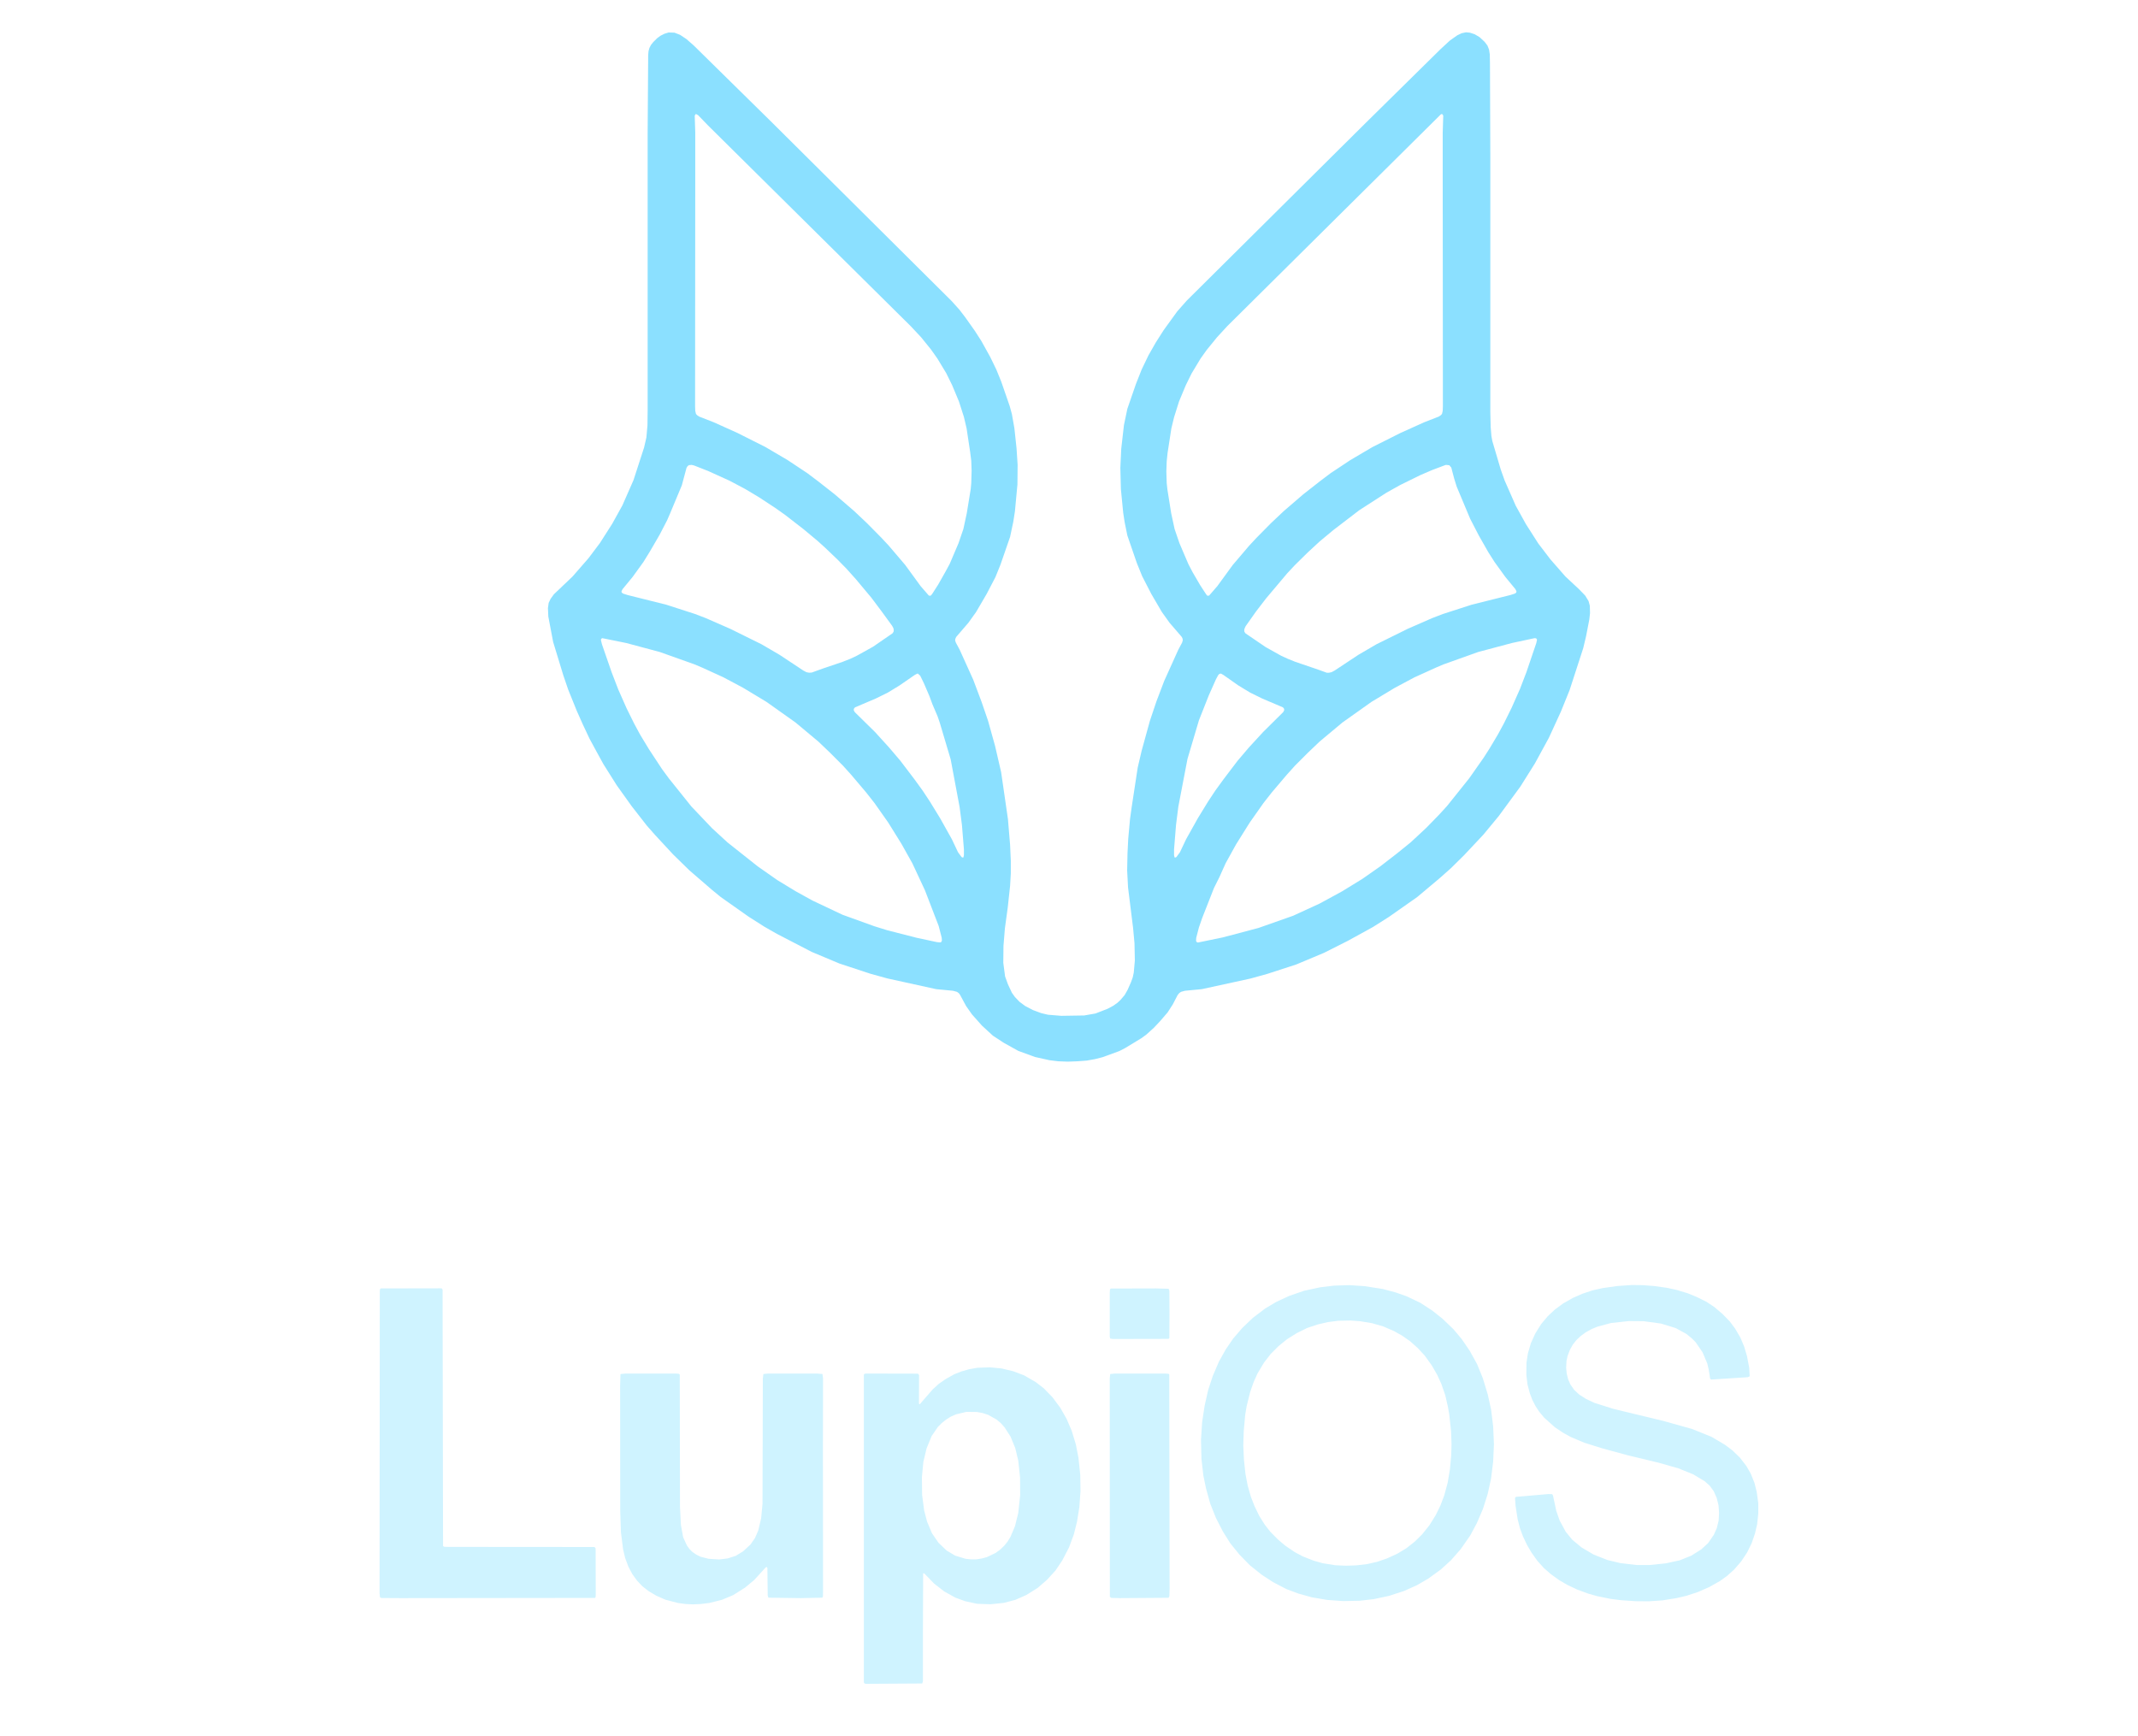
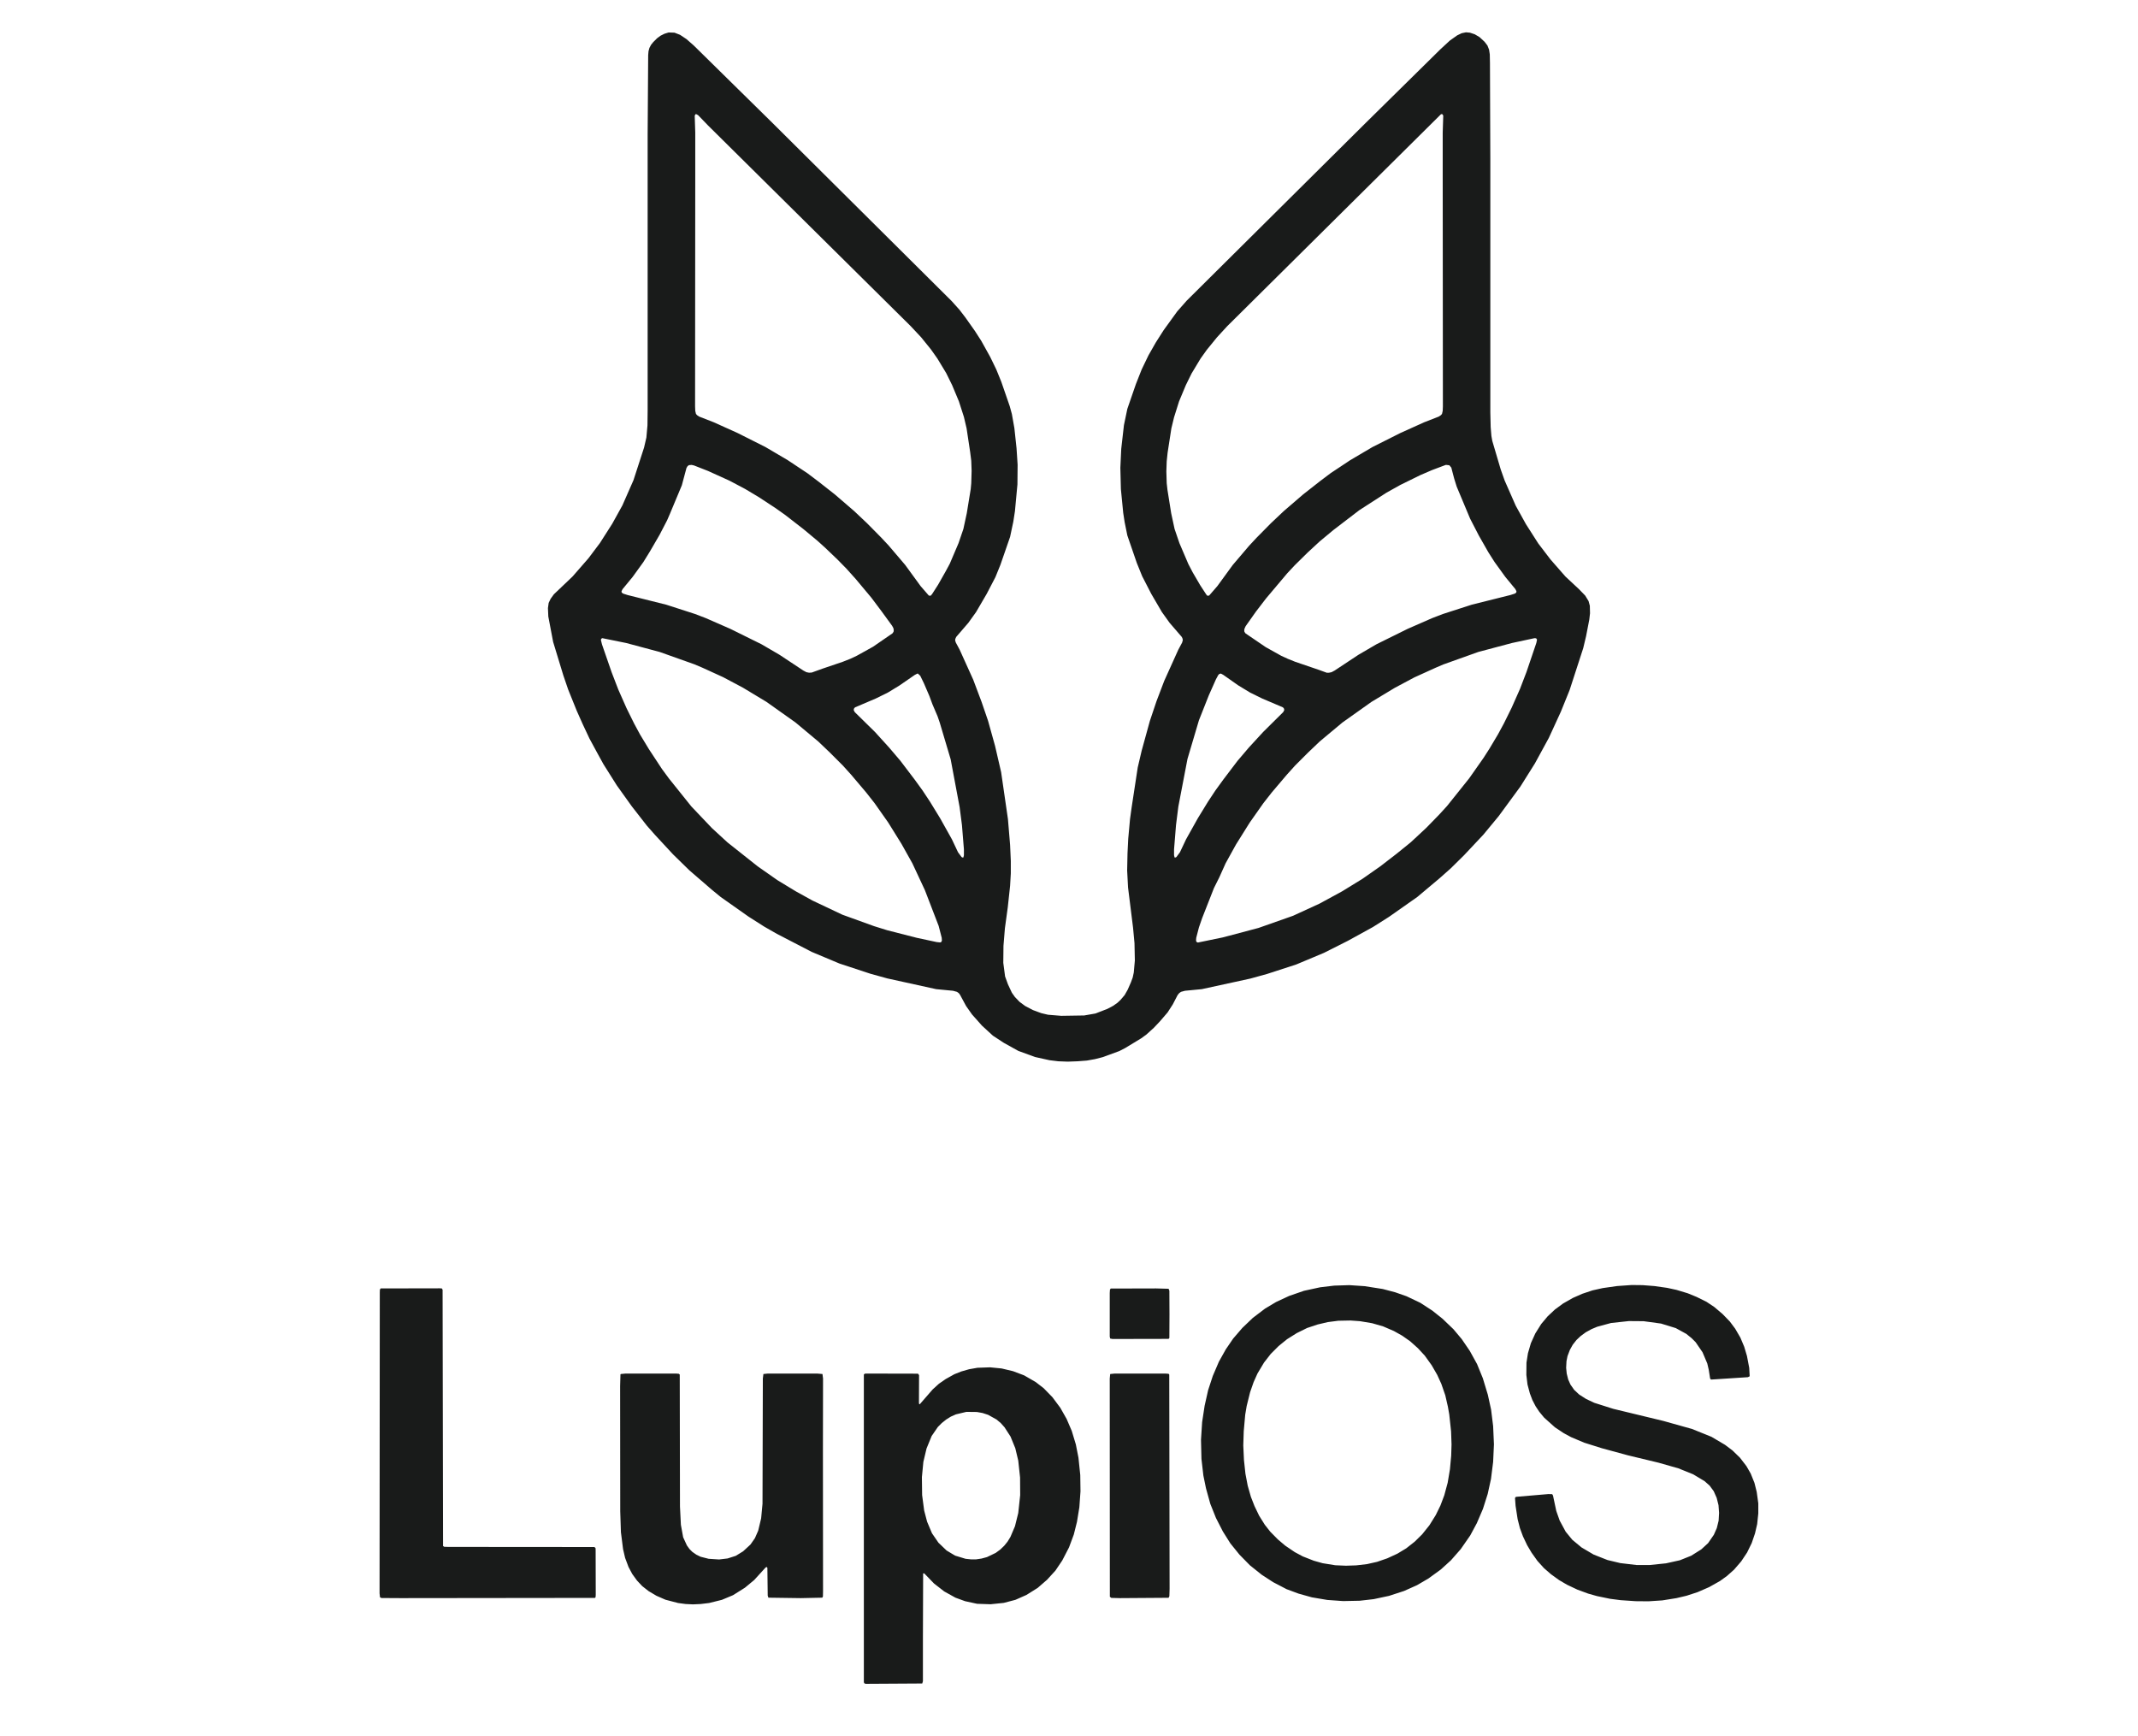
<svg xmlns="http://www.w3.org/2000/svg" width="170" height="138" viewBox="0 0 170 138">
-   <path transform="translate(43 2) scale(0.14232)" fill="#8BE0FF" fill-rule="evenodd" d="M71.6 4.1L74.7 4.2L77.8 5.4L81.4 7.8L85.5 11.4L129.2 54.4L229.5 154.1L233.9 159.0L237.2 163.3L242.5 170.8L246.1 176.4L251.1 185.4L254.5 192.4L257.3 199.3L262.0 212.9L263.2 217.3L264.6 225.2L265.8 236.4L266.4 245.6L266.3 256.6L264.9 271.6L264.0 277.4L262.2 285.9L256.8 301.5L254.0 308.4L249.1 317.8L243.2 327.9L238.9 333.9L232.1 341.8L231.6 342.9L231.5 343.8L231.9 345.0L234.0 348.9L241.6 365.7L246.3 378.2L249.9 388.7L253.8 402.7L257.2 417.4L261.0 443.6L262.2 458.0L262.6 467.0L262.6 473.9L262.2 480.9L260.9 492.9L259.3 504.6L258.5 514.4L258.4 523.9L259.4 531.5L261.0 535.9L263.2 540.6L264.9 543.0L267.5 545.7L270.6 548.0L275.0 550.3L279.6 552.0L283.4 552.9L290.8 553.5L303.6 553.3L309.9 552.2L316.6 549.6L319.8 547.9L322.2 546.2L323.9 544.6L326.2 541.9L327.9 538.9L329.7 534.8L330.7 532.1L331.3 529.3L331.9 522.6L331.7 512.9L330.9 504.3L328.1 481.8L327.6 472.3L327.8 462.7L328.2 454.6L329.2 443.6L330.1 437.1L333.5 414.8L335.7 405.4L340.3 388.7L344.0 377.7L348.3 366.4L356.2 348.9L358.3 345.0L358.7 343.6L358.5 342.6L358.1 341.8L351.3 333.9L347.0 327.9L341.1 317.8L336.0 307.9L333.0 300.5L327.7 285.1L326.2 277.7L325.4 272.5L324.1 259.2L323.8 247.3L324.3 236.7L325.8 223.5L327.7 214.4L332.5 200.5L335.7 192.4L339.5 184.5L343.6 177.3L348.0 170.4L355.6 159.9L360.9 153.9L461.1 54.4L502.7 13.4L507.9 8.6L512.0 5.7L514.5 4.5L516.9 4.0L519.1 4.2L521.8 5.1L524.5 6.7L527.3 9.3L528.9 11.4L529.8 13.7L530.2 16.3L530.3 21.3L530.5 74.6L530.5 216.3L530.7 224.6L531.1 229.5L531.6 232.3L536.3 248.2L538.5 254.4L544.7 268.5L550.4 278.8L557.3 289.6L564.1 298.5L572.5 308.1L579.9 315.0L583.5 318.7L585.4 321.8L586.1 324.4L586.2 328.6L585.8 332.1L584.0 341.4L582.4 348.1L574.8 371.5L569.9 383.6L563.2 398.2L555.4 412.5L547.3 425.4L535.2 441.9L526.6 452.3L515.8 463.8L508.4 471.1L502.2 476.6L489.7 487.1L473.9 498.2L464.9 503.9L450.9 511.6L437.6 518.3L422.1 524.8L405.8 530.1L396.4 532.7L369.3 538.6L359.9 539.5L357.7 540.1L356.7 540.8L355.8 541.9L353.1 547.1L350.2 551.6L345.9 556.6L342.5 560.2L338.3 564.0L335.4 566.1L326.5 571.5L323.2 573.2L313.9 576.6L309.6 577.7L305.1 578.5L299.9 578.9L294.4 579.1L289.1 578.9L284.2 578.3L276.1 576.5L266.8 573.1L258.7 568.6L252.6 564.6L246.5 559.0L240.9 552.7L237.6 548.0L234.2 541.7L233.5 540.8L232.5 540.1L230.3 539.5L220.9 538.6L193.6 532.6L184.2 530.0L166.9 524.3L151.4 517.8L131.9 507.7L124.9 503.7L116.1 498.1L100.5 487.1L95.5 483.0L83.0 472.2L73.9 463.3L63.8 452.4L59.3 447.3L50.8 436.4L42.5 424.8L35.0 412.9L31.7 406.9L27.2 398.6L23.4 390.5L20.1 383.1L15.3 371.2L12.6 363.3L6.9 344.6L4.2 330.4L4.0 325.7L4.4 322.8L5.5 320.5L7.3 318.0L17.7 308.1L26.6 297.9L33.0 289.4L39.9 278.6L45.6 268.3L51.8 254.2L57.7 236.0L59.0 230.4L59.6 223.6L59.7 215.0L59.7 61.0L60.0 16.7L60.2 14.5L60.7 12.7L61.6 11.0L62.8 9.5L65.0 7.3L66.9 5.9L69.1 4.8L71.4 4.1ZM86.4 49.8L86.0 50.6L86.3 60.0L86.3 83.6L86.2 213.0L86.3 215.5L86.7 217.2L87.3 217.9L88.5 218.7L96.7 221.9L110.0 227.9L125.5 235.7L137.9 243.0L148.9 250.3L155.0 254.9L164.3 262.2L175.1 271.5L182.3 278.3L190.2 286.3L194.4 290.8L203.6 301.6L212.2 313.4L216.8 318.7L217.8 318.8L218.6 317.9L222.0 312.6L226.3 305.0L228.5 300.9L233.4 289.4L236.1 281.5L238.0 272.7L240.2 259.2L240.5 255.9L240.7 249.0L240.5 243.4L239.9 238.6L237.9 225.3L236.4 218.9L233.6 210.2L229.8 201.1L226.5 194.4L221.6 186.3L218.0 181.2L212.5 174.4L206.7 168.2L93.5 56.1L87.9 50.3L86.8 49.7ZM502.8 49.9L383.5 168.2L377.8 174.4L372.1 181.4L368.6 186.3L363.6 194.6L360.4 201.1L356.6 210.2L353.8 219.1L352.3 225.3L350.2 238.9L349.7 243.7L349.5 249.3L349.7 255.9L350.1 259.5L352.2 272.7L354.1 281.5L356.8 289.4L361.8 301.1L364.2 305.7L368.4 312.9L371.8 318.1L372.4 318.8L373.4 318.7L378.0 313.4L386.6 301.6L395.8 290.8L400.0 286.3L407.9 278.3L415.1 271.5L425.9 262.2L435.2 254.9L441.3 250.3L452.3 243.0L464.7 235.7L480.2 227.9L493.5 221.9L501.7 218.7L502.9 217.9L503.5 217.2L503.9 215.5L504.0 213.0L503.9 83.6L503.9 60.0L504.2 50.6L503.8 49.8L503.1 49.7ZM82.8 245.8L82.0 246.4L81.4 247.4L78.8 257.1L72.2 272.9L70.6 276.6L66.4 284.7L61.0 294.0L57.3 300.0L51.3 308.3L45.7 315.1L45.1 316.3L45.2 317.0L46.0 317.6L48.5 318.4L70.1 323.8L86.2 329.0L92.2 331.3L105.9 337.3L123.3 345.9L133.4 351.8L146.7 360.6L148.4 361.5L149.9 361.8L151.4 361.7L157.5 359.5L168.7 355.7L173.0 354.0L176.6 352.3L185.6 347.3L196.5 339.8L197.1 338.9L197.2 338.0L197.0 336.9L196.3 335.6L190.4 327.5L184.7 319.9L176.0 309.5L170.8 303.7L165.7 298.5L158.9 292.0L154.7 288.2L146.9 281.7L136.6 273.7L131.1 269.8L121.8 263.7L114.1 259.1L105.4 254.5L93.5 249.1L85.6 246.0L84.3 245.7L83.0 245.8ZM505.6 245.7L497.9 248.6L491.4 251.4L480.2 256.9L472.5 261.2L457.3 271.0L442.8 282.1L435.1 288.5L428.4 294.7L421.2 301.8L417.0 306.3L405.2 320.3L399.6 327.6L393.8 335.8L393.2 337.1L393.0 338.0L393.1 338.9L393.7 339.8L405.0 347.5L413.6 352.3L417.5 354.1L421.5 355.7L434.4 360.1L439.1 361.8L440.4 361.8L441.8 361.5L443.5 360.6L456.8 351.8L466.9 345.9L484.3 337.3L498.0 331.3L504.0 329.0L520.1 323.8L541.7 318.4L544.2 317.6L545.0 317.0L545.1 316.3L544.5 315.1L538.9 308.3L532.9 300.0L529.4 294.5L524.1 285.2L519.2 275.7L511.7 257.8L510.3 253.3L508.7 247.2L507.6 245.9L505.9 245.7ZM34.1 342.6L33.7 343.0L33.6 343.6L34.2 346.0L39.6 361.6L43.3 371.2L47.9 381.6L52.2 390.3L55.5 396.4L60.4 404.5L67.7 415.6L71.6 420.9L84.1 436.5L95.6 448.6L104.3 456.6L121.2 470.0L132.2 477.7L142.4 483.9L151.8 489.1L168.5 497.0L186.2 503.4L193.6 505.7L210.0 509.9L221.2 512.3L223.1 512.5L223.7 512.3L224.1 511.5L224.0 509.9L222.3 503.3L214.6 483.3L207.6 468.3L201.5 457.4L194.1 445.5L186.5 434.7L181.7 428.6L173.4 418.8L168.8 413.7L161.5 406.4L155.0 400.2L142.3 389.6L126.1 378.1L113.0 370.2L101.9 364.3L90.3 359.0L85.8 357.1L66.4 350.2L47.7 345.2L34.4 342.5ZM555.2 342.5L542.6 345.2L523.8 350.2L504.2 357.2L500.0 359.0L488.1 364.4L477.2 370.2L464.1 378.1L447.9 389.6L435.2 400.2L428.7 406.4L421.4 413.7L416.8 418.8L408.4 428.7L403.7 434.7L396.1 445.5L388.4 457.8L382.6 468.3L379.1 476.1L376.1 482.1L369.5 498.9L367.7 504.1L366.2 509.9L366.1 511.2L366.2 512.0L366.8 512.5L367.4 512.5L381.0 509.7L401.0 504.4L420.3 497.6L435.1 490.8L447.6 484.0L459.0 477.0L469.0 470.0L478.2 462.9L486.1 456.5L494.8 448.4L502.0 441.0L506.3 436.3L518.7 420.8L526.7 409.4L530.1 404.1L534.8 396.2L538.1 390.1L542.4 381.4L547.1 370.8L550.7 361.4L556.2 345.2L556.6 343.3L556.1 342.6L555.4 342.5ZM210.4 362.3L209.0 363.0L200.3 369.0L193.9 372.9L187.2 376.2L175.7 381.1L175.1 381.6L174.8 382.6L175.4 383.8L186.7 394.9L194.6 403.6L200.9 411.0L208.8 421.4L213.3 427.6L217.4 433.8L223.1 443.1L229.7 454.9L233.1 462.1L235.1 464.8L235.8 465.1L236.1 465.0L236.4 463.8L236.4 460.5L235.3 446.9L234.0 436.9L229.0 410.2L222.9 389.7L221.7 386.2L218.8 379.4L217.1 374.8L214.0 367.6L212.0 363.5L210.7 362.3ZM379.8 362.3L379.1 362.5L378.5 363.1L377.2 365.5L373.2 374.5L367.7 388.4L361.3 410.0L356.2 436.6L354.9 446.9L353.8 460.5L353.8 463.8L354.1 465.0L354.4 465.1L355.1 464.8L357.1 462.1L360.5 454.9L367.1 443.1L372.8 433.8L376.9 427.6L381.4 421.4L389.3 411.0L395.6 403.6L403.6 394.9L414.8 383.8L415.4 382.6L415.1 381.6L414.5 381.1L403.0 376.2L396.3 372.9L389.7 368.9L381.3 363.0L380.0 362.3Z" />
-   <path transform="translate(30 102) scale(0.09014)" fill="#CFF3FF" fill-rule="evenodd" d="M1106.8 2.0L1116.1 2.1L1126.5 2.9L1137.8 4.5L1146.1 6.3L1156.0 9.3L1163.8 12.5L1172.5 16.8L1179.4 21.4L1186.7 27.6L1193.1 34.2L1197.8 40.5L1202.4 48.4L1205.8 56.5L1208.2 64.6L1210.2 75.1L1210.6 82.5L1209.0 83.3L1176.5 85.4L1175.7 84.5L1174.5 76.8L1173.2 71.2L1169.0 61.3L1162.9 52.4L1159.4 48.9L1154.7 45.1L1145.4 40.0L1132.4 36.0L1117.0 33.9L1104.0 33.8L1088.3 35.5L1076.1 38.8L1071.1 40.9L1066.0 43.7L1061.4 47.1L1057.8 50.5L1054.5 54.7L1052.0 59.2L1049.9 64.7L1049.0 69.2L1048.7 75.0L1049.2 80.1L1050.5 85.3L1052.5 89.8L1055.8 94.5L1060.2 98.6L1066.3 102.5L1073.5 105.9L1090.2 111.2L1134.5 121.9L1159.8 129.0L1176.9 135.9L1188.9 143.0L1195.4 147.9L1202.0 154.3L1207.7 161.7L1211.5 168.3L1214.8 176.5L1216.8 184.5L1218.2 194.6L1218.2 203.5L1217.2 212.9L1215.3 221.1L1212.4 229.6L1208.3 238.0L1203.1 245.8L1196.8 253.1L1190.5 258.7L1184.4 263.1L1174.8 268.5L1164.7 272.9L1154.9 276.1L1146.0 278.2L1133.5 280.2L1121.3 281.0L1110.0 280.9L1096.8 280.0L1087.5 278.8L1075.9 276.4L1068.1 274.2L1058.6 270.7L1049.5 266.4L1042.5 262.3L1035.3 257.1L1029.1 251.7L1023.4 245.4L1018.2 238.1L1014.3 231.5L1010.6 223.7L1007.9 216.4L1005.9 208.5L1004.1 196.8L1003.6 190.0L1004.0 189.1L1005.0 188.8L1033.1 186.4L1036.4 186.5L1037.1 187.7L1040.0 201.3L1043.0 209.8L1048.3 219.6L1054.1 226.7L1062.3 233.5L1073.0 239.8L1085.2 244.6L1096.5 247.3L1110.9 249.0L1122.3 249.0L1136.8 247.5L1149.0 244.8L1159.0 240.8L1167.9 235.2L1173.9 229.7L1179.0 222.3L1181.6 216.4L1183.2 209.9L1183.6 203.0L1183.1 196.2L1181.5 189.8L1178.9 183.9L1175.3 179.0L1170.8 175.0L1160.8 169.0L1147.7 163.7L1130.1 158.7L1103.1 152.2L1080.3 146.0L1064.7 141.1L1053.1 136.2L1046.6 132.7L1038.8 127.5L1029.3 119.0L1025.0 113.8L1021.8 109.0L1018.9 103.4L1016.7 97.6L1014.6 89.7L1013.6 81.3L1013.7 70.5L1015.0 62.2L1017.6 53.3L1021.5 44.7L1026.7 36.4L1032.4 29.6L1038.8 23.6L1046.0 18.3L1054.6 13.4L1063.0 9.7L1072.0 6.7L1081.0 4.7L1093.6 2.9L1106.4 2.0ZM844.8 2.5L857.5 2.1L870.9 3.0L886.9 5.5L897.9 8.4L907.9 11.9L920.1 17.7L930.7 24.6L939.6 31.7L949.3 41.0L956.6 49.7L963.7 60.1L970.1 71.7L975.2 84.2L979.6 98.7L982.5 111.9L984.3 126.5L985.0 142.5L984.3 158.0L982.4 173.1L979.5 186.3L975.3 199.5L969.9 212.1L964.1 222.9L955.7 235.0L947.1 244.8L938.2 252.9L927.2 260.9L917.1 266.8L905.7 271.9L892.5 276.2L878.9 279.1L866.6 280.5L852.0 280.8L838.0 279.8L824.4 277.5L812.6 274.2L802.1 270.3L790.2 264.1L780.2 257.6L769.7 249.2L760.5 239.8L752.5 229.9L745.9 219.4L739.8 207.5L734.8 195.0L731.0 181.3L728.7 170.1L727.0 155.4L726.6 138.5L727.6 122.9L729.8 108.5L732.9 94.7L737.0 82.2L742.4 69.6L748.5 58.7L755.0 49.2L763.1 39.8L772.3 31.0L783.1 22.8L792.8 17.0L804.4 11.6L817.4 7.1L831.7 4.0L844.3 2.5ZM3.1 5.0L55.0 4.9L56.9 5.0L57.6 6.1L58.0 232.2L59.0 232.9L62.7 233.0L191.5 233.1L192.5 234.0L192.6 235.5L192.7 275.5L192.5 277.5L192.0 278.0L20.5 278.2L3.7 278.1L2.4 277.5L2.0 274.0L2.2 8.5L2.3 6.0L3.0 5.0ZM647.4 5.1L687.0 5.0L698.0 5.3L698.7 7.0L698.8 28.0L698.7 48.0L698.6 49.0L697.9 49.5L648.6 49.6L646.5 49.2L646.1 47.5L646.1 9.0L646.3 6.0L647.0 5.1ZM847.8 33.5L838.5 34.7L829.5 36.8L820.2 39.9L811.1 44.4L802.5 49.8L795.1 55.8L788.1 62.8L782.2 70.4L776.4 80.1L773.0 87.7L769.9 96.6L766.9 108.7L765.6 116.4L764.3 131.0L763.9 143.5L764.5 156.4L765.8 168.5L767.8 179.0L770.6 188.8L773.8 197.0L777.9 205.5L782.9 213.5L787.7 219.6L794.4 226.4L800.9 231.9L809.3 237.6L816.4 241.4L826.1 245.2L833.9 247.4L845.1 249.2L854.5 249.6L863.5 249.3L873.0 248.2L881.9 246.2L890.9 243.1L899.8 239.0L907.6 234.3L915.1 228.4L921.7 221.9L928.1 213.9L933.7 204.9L937.8 196.5L941.2 187.5L944.2 176.4L946.2 164.5L947.3 152.5L947.6 142.6L947.2 131.1L945.6 116.2L944.4 109.4L942.1 99.3L938.6 89.2L935.0 81.3L930.1 72.8L924.0 64.3L918.0 57.8L911.2 51.7L904.1 46.7L896.8 42.6L887.3 38.5L877.6 35.7L866.9 33.9L858.5 33.3L848.2 33.5ZM529.3 75.0L540.5 74.6L550.7 75.6L560.8 78.0L570.6 81.7L580.8 87.6L587.8 93.0L595.5 100.9L602.5 110.3L608.1 120.2L612.6 130.7L616.2 142.6L618.5 154.3L620.1 169.6L620.3 184.0L619.3 198.0L617.2 210.9L614.4 222.1L610.2 233.4L604.2 245.0L598.2 253.9L590.8 262.0L582.5 269.2L572.6 275.4L562.9 279.7L552.6 282.4L541.0 283.6L529.1 283.2L518.5 280.9L510.0 277.8L500.1 272.3L491.1 265.3L482.5 256.4L481.5 256.4L481.3 314.0L481.3 351.5L480.7 353.5L431.0 353.8L429.8 353.5L429.2 352.5L429.2 81.0L430.0 80.2L432.0 80.1L477.0 80.2L477.9 81.5L477.8 106.0L478.0 107.0L478.5 107.2L489.9 94.1L495.4 89.1L501.3 85.0L509.0 80.7L515.0 78.3L522.0 76.3L528.8 75.1ZM214.8 80.5L219.0 80.1L263.5 80.1L266.0 80.3L266.8 81.0L267.0 197.4L267.8 213.5L269.8 224.5L273.1 231.7L275.4 234.9L277.9 237.4L281.5 239.9L285.2 241.7L292.3 243.5L301.5 244.1L309.0 243.2L316.2 240.9L322.7 236.9L329.2 230.9L333.1 225.3L336.0 218.7L338.6 207.8L339.8 195.0L340.1 84.5L340.6 80.5L344.5 80.1L388.0 80.1L392.7 80.5L393.2 84.5L393.1 147.5L393.2 272.0L393.1 276.8L392.5 277.8L373.5 278.2L345.0 277.8L344.4 276.0L344.1 251.5L343.5 250.7L342.5 251.2L332.5 262.2L324.3 269.0L313.8 275.6L304.0 279.7L292.7 282.5L285.2 283.4L278.5 283.7L272.0 283.4L265.3 282.5L254.2 279.6L246.2 276.1L239.3 272.0L233.7 267.6L229.1 262.7L224.9 256.9L221.6 250.7L218.6 242.7L216.8 235.0L214.9 220.0L214.3 201.5L214.2 91.0L214.5 80.8ZM646.6 80.5L650.5 80.1L695.0 80.1L698.0 80.3L698.6 81.0L698.9 270.0L698.7 276.5L698.0 277.9L655.0 278.2L647.5 278.0L646.2 277.0L646.1 84.5L646.5 80.5ZM519.2 114.0L510.4 116.1L505.9 118.1L501.9 120.6L498.0 123.7L494.5 127.2L489.0 135.2L484.5 146.2L481.7 158.0L480.4 171.5L480.6 187.3L482.4 200.9L485.0 210.8L489.3 221.0L495.0 229.3L502.2 236.2L509.7 240.7L518.9 243.5L523.7 244.0L528.2 244.0L533.0 243.3L537.8 242.0L545.5 238.3L549.6 235.3L553.1 231.9L556.0 228.3L558.5 224.2L562.5 214.8L565.4 203.1L567.1 187.3L567.0 171.8L565.4 156.9L562.8 146.0L558.6 135.7L553.3 127.5L550.0 123.8L546.2 120.6L538.8 116.5L533.9 114.9L528.9 114.0L519.7 113.9Z" />
+   <path transform="translate(43 2) scale(0.14232)" fill="#191B1A" fill-rule="evenodd" d="M71.6 4.1L74.7 4.2L77.8 5.4L81.4 7.8L85.5 11.4L129.2 54.4L229.5 154.1L233.9 159.0L237.2 163.3L242.5 170.8L246.1 176.4L251.1 185.4L254.5 192.4L257.3 199.3L262.0 212.9L263.2 217.3L264.6 225.2L265.8 236.4L266.4 245.6L266.3 256.6L264.9 271.6L264.0 277.4L262.2 285.9L256.8 301.5L254.0 308.4L249.1 317.8L243.2 327.9L238.9 333.9L232.1 341.8L231.6 342.9L231.5 343.8L231.9 345.0L234.0 348.9L241.6 365.7L246.3 378.2L249.9 388.7L253.8 402.7L257.2 417.4L261.0 443.6L262.2 458.0L262.6 467.0L262.6 473.9L262.2 480.9L260.9 492.9L259.3 504.6L258.5 514.4L258.4 523.9L259.4 531.5L261.0 535.9L263.2 540.6L264.9 543.0L267.5 545.7L270.6 548.0L275.0 550.3L279.6 552.0L283.4 552.9L290.8 553.5L303.6 553.3L309.9 552.2L316.6 549.6L319.8 547.9L322.2 546.2L323.9 544.6L326.2 541.9L327.9 538.9L329.7 534.8L330.7 532.1L331.3 529.3L331.9 522.6L331.7 512.9L330.9 504.3L328.1 481.8L327.6 472.3L327.8 462.7L328.2 454.6L329.2 443.6L330.1 437.1L333.5 414.8L335.7 405.4L340.3 388.7L344.0 377.7L348.3 366.4L356.2 348.9L358.3 345.0L358.7 343.6L358.5 342.6L358.1 341.8L351.3 333.9L347.0 327.9L341.1 317.8L336.0 307.9L333.0 300.5L327.7 285.1L326.2 277.7L325.4 272.5L324.1 259.2L323.8 247.3L324.3 236.7L325.8 223.5L327.7 214.4L332.5 200.5L335.7 192.4L339.5 184.5L343.6 177.3L348.0 170.4L355.6 159.9L360.9 153.9L461.1 54.4L502.7 13.4L507.9 8.6L512.0 5.7L514.5 4.5L516.9 4.0L519.1 4.2L521.8 5.1L524.5 6.7L527.3 9.3L528.9 11.4L529.8 13.7L530.2 16.3L530.3 21.3L530.5 74.6L530.5 216.3L530.7 224.6L531.1 229.5L531.6 232.3L536.3 248.2L538.5 254.4L544.7 268.5L550.4 278.8L557.3 289.6L564.1 298.5L572.5 308.1L579.9 315.0L583.5 318.7L585.4 321.8L586.1 324.4L586.2 328.6L585.8 332.1L584.0 341.4L582.4 348.1L574.8 371.5L569.9 383.6L563.2 398.2L555.4 412.5L547.3 425.4L535.2 441.9L526.6 452.3L515.8 463.8L508.4 471.1L502.2 476.6L489.7 487.1L473.9 498.2L464.9 503.9L450.9 511.6L437.6 518.3L422.1 524.8L405.8 530.1L396.4 532.7L369.3 538.6L359.9 539.5L357.7 540.1L356.7 540.8L355.8 541.9L353.1 547.1L350.2 551.6L345.9 556.6L342.5 560.2L338.3 564.0L335.4 566.1L326.5 571.5L323.2 573.2L313.9 576.6L309.6 577.7L305.1 578.5L299.9 578.9L294.4 579.1L289.1 578.9L284.2 578.3L276.1 576.5L266.8 573.1L258.7 568.6L252.6 564.6L246.5 559.0L240.9 552.7L237.6 548.0L234.2 541.7L233.5 540.8L232.5 540.1L230.3 539.5L220.9 538.6L193.6 532.6L184.2 530.0L166.9 524.3L151.4 517.8L131.9 507.7L124.9 503.7L116.1 498.1L100.5 487.1L95.5 483.0L83.0 472.2L73.9 463.3L63.8 452.4L59.3 447.3L50.8 436.4L42.5 424.8L35.0 412.9L31.7 406.9L27.2 398.6L23.4 390.5L20.1 383.1L15.3 371.2L12.6 363.3L6.9 344.6L4.2 330.4L4.0 325.7L4.4 322.8L5.5 320.5L7.3 318.0L17.7 308.1L26.6 297.9L33.0 289.4L39.9 278.6L45.6 268.3L51.8 254.2L57.7 236.0L59.0 230.4L59.6 223.6L59.7 215.0L59.7 61.0L60.0 16.7L60.2 14.5L60.7 12.7L61.6 11.0L62.8 9.5L65.0 7.3L66.9 5.9L69.1 4.8L71.4 4.1ZM86.4 49.8L86.0 50.6L86.3 60.0L86.3 83.6L86.2 213.0L86.3 215.5L86.7 217.2L87.3 217.9L88.5 218.7L96.7 221.9L110.0 227.9L125.5 235.7L137.9 243.0L148.9 250.3L155.0 254.9L164.3 262.2L175.1 271.5L182.3 278.3L190.2 286.3L194.4 290.8L203.6 301.6L212.2 313.4L216.8 318.7L217.8 318.8L218.6 317.9L222.0 312.6L226.3 305.0L228.5 300.9L233.4 289.4L236.1 281.5L238.0 272.7L240.2 259.2L240.5 255.9L240.7 249.0L240.5 243.4L239.9 238.6L237.9 225.3L236.4 218.9L233.6 210.2L229.8 201.1L226.5 194.4L221.6 186.3L218.0 181.2L212.5 174.4L206.7 168.2L93.5 56.1L87.9 50.3L86.8 49.7ZM502.8 49.9L383.5 168.2L377.8 174.4L372.1 181.4L368.6 186.3L363.6 194.6L360.4 201.1L356.6 210.2L353.8 219.1L352.3 225.3L350.2 238.9L349.7 243.7L349.5 249.3L349.7 255.9L350.1 259.5L352.2 272.7L354.1 281.5L356.8 289.4L361.8 301.1L364.2 305.7L368.4 312.9L371.8 318.1L372.4 318.8L373.4 318.7L378.0 313.4L386.6 301.6L395.8 290.8L400.0 286.3L407.9 278.3L415.1 271.5L425.9 262.2L435.2 254.9L441.3 250.3L452.3 243.0L464.7 235.7L480.2 227.9L493.5 221.9L501.7 218.7L502.9 217.9L503.5 217.2L503.9 215.5L504.0 213.0L503.9 83.6L503.9 60.0L504.2 50.6L503.8 49.8L503.1 49.7ZM82.8 245.8L82.0 246.4L81.4 247.4L78.8 257.1L72.2 272.9L70.6 276.6L66.4 284.7L61.0 294.0L57.3 300.0L51.3 308.3L45.7 315.1L45.1 316.3L45.2 317.0L46.0 317.6L48.5 318.4L70.1 323.8L86.2 329.0L92.2 331.3L105.9 337.3L123.3 345.9L133.4 351.8L146.7 360.6L148.4 361.5L149.9 361.8L151.4 361.7L157.5 359.5L168.7 355.7L173.0 354.0L176.6 352.3L185.6 347.3L196.5 339.8L197.1 338.9L197.2 338.0L197.0 336.9L196.3 335.6L190.4 327.5L184.7 319.9L176.0 309.5L170.8 303.7L165.7 298.5L158.9 292.0L154.7 288.2L146.9 281.7L136.6 273.7L131.1 269.8L121.8 263.7L114.1 259.1L105.4 254.5L93.5 249.1L85.6 246.0L84.3 245.7L83.0 245.8ZM505.6 245.7L497.9 248.6L491.4 251.4L480.2 256.9L472.5 261.2L457.3 271.0L442.8 282.1L435.1 288.5L428.4 294.7L421.2 301.8L417.0 306.3L405.2 320.3L399.6 327.6L393.8 335.8L393.2 337.1L393.0 338.0L393.1 338.9L393.7 339.8L405.0 347.5L413.6 352.3L417.5 354.1L421.5 355.7L434.4 360.1L439.1 361.8L440.4 361.8L441.8 361.5L443.5 360.6L456.8 351.8L466.9 345.9L484.3 337.3L498.0 331.3L504.0 329.0L520.1 323.8L541.7 318.4L544.2 317.6L545.0 317.0L545.1 316.3L544.5 315.1L538.9 308.3L532.9 300.0L529.4 294.5L524.1 285.2L519.2 275.7L511.7 257.8L510.3 253.3L508.7 247.2L507.6 245.9L505.9 245.7ZM34.1 342.6L33.7 343.0L33.6 343.6L34.2 346.0L39.6 361.6L43.3 371.2L47.9 381.6L52.2 390.3L55.5 396.4L60.4 404.5L67.7 415.6L71.6 420.9L84.1 436.5L95.6 448.6L104.3 456.6L121.2 470.0L132.2 477.7L142.4 483.9L151.8 489.1L168.5 497.0L186.2 503.4L193.6 505.7L210.0 509.9L221.2 512.3L223.1 512.5L223.7 512.3L224.1 511.5L224.0 509.9L222.3 503.3L214.6 483.3L207.6 468.3L201.5 457.4L194.1 445.5L186.5 434.7L181.7 428.6L173.4 418.8L168.8 413.7L161.5 406.4L155.0 400.2L142.3 389.6L126.1 378.1L113.0 370.2L101.9 364.3L90.3 359.0L85.8 357.1L66.4 350.2L47.7 345.2L34.4 342.5ZM555.2 342.5L542.6 345.2L523.8 350.2L504.2 357.2L500.0 359.0L488.1 364.4L477.2 370.2L464.1 378.1L447.9 389.6L435.2 400.2L428.7 406.4L421.4 413.7L416.8 418.8L408.4 428.7L403.7 434.7L396.1 445.5L388.4 457.8L382.6 468.3L379.1 476.1L376.1 482.1L369.5 498.9L367.7 504.1L366.2 509.9L366.1 511.2L366.2 512.0L366.8 512.5L367.4 512.5L381.0 509.7L401.0 504.4L420.3 497.6L435.1 490.8L447.6 484.0L459.0 477.0L469.0 470.0L478.2 462.9L486.1 456.5L494.8 448.4L502.0 441.0L506.3 436.3L518.7 420.8L526.7 409.4L530.1 404.1L534.8 396.2L538.1 390.1L542.4 381.4L547.1 370.8L550.7 361.4L556.2 345.2L556.6 343.3L556.1 342.6L555.4 342.5ZM210.4 362.3L209.0 363.0L200.3 369.0L193.9 372.9L187.2 376.2L175.7 381.1L175.1 381.6L174.8 382.6L175.4 383.8L186.7 394.9L194.6 403.6L200.9 411.0L208.8 421.4L213.3 427.6L217.4 433.8L223.1 443.1L229.7 454.9L233.1 462.1L235.1 464.8L235.8 465.1L236.1 465.0L236.4 463.8L236.4 460.5L235.3 446.9L234.0 436.9L229.0 410.2L222.9 389.7L221.7 386.2L218.8 379.4L217.1 374.8L214.0 367.6L212.0 363.5L210.7 362.3ZM379.8 362.3L379.1 362.5L378.5 363.1L377.2 365.5L373.2 374.5L367.7 388.4L361.3 410.0L356.2 436.6L354.9 446.9L353.8 460.5L353.8 463.8L354.1 465.0L354.4 465.1L355.1 464.8L357.1 462.1L360.5 454.9L367.1 443.1L372.8 433.8L376.9 427.6L381.4 421.4L389.3 411.0L395.6 403.6L403.6 394.9L414.8 383.8L415.4 382.6L415.1 381.6L414.5 381.1L403.0 376.2L396.3 372.9L389.7 368.9L381.3 363.0L380.0 362.3Z" />
+   <path transform="translate(30 102) scale(0.09014)" fill="#191B1A" fill-rule="evenodd" d="M1106.8 2.0L1116.1 2.1L1126.5 2.9L1137.8 4.5L1146.1 6.3L1156.0 9.3L1163.8 12.5L1172.5 16.8L1179.4 21.4L1186.7 27.6L1193.1 34.2L1197.8 40.5L1202.4 48.4L1205.8 56.5L1208.2 64.6L1210.2 75.1L1210.6 82.5L1209.0 83.3L1176.5 85.4L1175.7 84.5L1174.5 76.8L1173.2 71.2L1169.0 61.3L1162.9 52.4L1159.4 48.9L1154.7 45.1L1145.4 40.0L1132.4 36.0L1117.0 33.9L1104.0 33.8L1088.3 35.5L1076.1 38.8L1071.1 40.9L1066.0 43.7L1061.4 47.1L1057.8 50.5L1054.5 54.7L1052.0 59.2L1049.9 64.7L1049.0 69.2L1048.7 75.0L1049.2 80.1L1050.5 85.3L1052.5 89.8L1055.8 94.5L1060.2 98.6L1066.3 102.5L1073.5 105.9L1090.2 111.2L1134.5 121.9L1159.8 129.0L1176.9 135.9L1188.9 143.0L1195.4 147.9L1202.0 154.3L1207.7 161.7L1211.5 168.3L1214.8 176.5L1216.8 184.5L1218.2 194.6L1218.2 203.5L1217.2 212.9L1215.3 221.1L1212.4 229.6L1208.3 238.0L1203.1 245.8L1196.8 253.1L1190.5 258.7L1184.4 263.1L1174.8 268.5L1164.7 272.9L1154.9 276.1L1146.0 278.2L1133.5 280.2L1121.3 281.0L1110.0 280.9L1096.8 280.0L1087.5 278.8L1075.9 276.4L1068.1 274.2L1058.6 270.7L1049.5 266.4L1042.5 262.3L1035.3 257.1L1029.1 251.7L1023.4 245.4L1018.2 238.1L1014.3 231.5L1010.6 223.7L1007.9 216.4L1005.9 208.5L1004.1 196.8L1003.6 190.0L1004.0 189.1L1005.0 188.8L1033.1 186.4L1036.4 186.5L1037.1 187.7L1040.0 201.3L1043.0 209.8L1048.3 219.6L1054.1 226.7L1062.3 233.5L1073.0 239.8L1085.2 244.6L1096.5 247.3L1110.9 249.0L1122.3 249.0L1136.8 247.5L1149.0 244.8L1159.0 240.8L1167.9 235.2L1173.9 229.7L1179.0 222.3L1181.6 216.4L1183.2 209.9L1183.6 203.0L1183.1 196.2L1181.5 189.8L1178.9 183.9L1175.3 179.0L1170.8 175.0L1160.8 169.0L1147.7 163.7L1130.1 158.7L1103.1 152.2L1080.3 146.0L1064.7 141.1L1053.1 136.2L1046.6 132.7L1038.8 127.5L1029.3 119.0L1025.0 113.8L1021.8 109.0L1018.9 103.4L1016.7 97.6L1014.6 89.7L1013.6 81.3L1013.7 70.5L1015.0 62.2L1017.6 53.3L1021.5 44.7L1026.7 36.4L1032.4 29.6L1038.8 23.6L1046.0 18.3L1054.6 13.4L1063.0 9.7L1072.0 6.7L1081.0 4.7L1093.6 2.9L1106.4 2.0ZM844.8 2.5L857.5 2.1L870.9 3.0L886.9 5.5L897.9 8.4L907.9 11.9L920.1 17.7L930.7 24.6L939.6 31.7L949.3 41.0L956.6 49.7L963.7 60.1L970.1 71.7L975.2 84.2L979.6 98.7L982.5 111.9L984.3 126.5L985.0 142.5L984.3 158.0L982.4 173.1L979.5 186.3L975.3 199.5L969.9 212.1L964.1 222.9L955.7 235.0L947.1 244.8L938.2 252.9L927.2 260.9L917.1 266.8L905.7 271.9L892.5 276.2L878.9 279.1L866.6 280.5L852.0 280.8L838.0 279.8L824.4 277.5L812.6 274.2L802.1 270.3L790.2 264.1L780.2 257.6L769.7 249.2L760.5 239.8L752.5 229.9L745.9 219.4L739.8 207.5L734.8 195.0L731.0 181.3L728.7 170.1L727.0 155.4L726.6 138.5L727.6 122.9L729.8 108.5L732.9 94.7L737.0 82.2L742.4 69.6L748.5 58.7L755.0 49.2L763.1 39.8L772.3 31.0L783.1 22.8L792.8 17.0L804.4 11.6L817.4 7.1L831.7 4.0L844.3 2.5ZM3.1 5.0L55.0 4.9L56.9 5.0L57.6 6.1L58.0 232.2L59.0 232.9L62.7 233.0L191.5 233.1L192.5 234.0L192.6 235.5L192.7 275.5L192.5 277.5L192.0 278.0L20.5 278.2L3.7 278.1L2.4 277.5L2.0 274.0L2.2 8.5L2.3 6.0L3.0 5.0ZM647.4 5.1L687.0 5.0L698.0 5.3L698.7 7.0L698.8 28.0L698.7 48.0L698.6 49.0L697.9 49.5L648.6 49.6L646.5 49.2L646.1 47.5L646.1 9.0L646.3 6.0L647.0 5.1ZM847.8 33.5L838.5 34.7L829.5 36.8L820.2 39.9L811.1 44.4L802.5 49.8L795.1 55.8L788.1 62.8L782.2 70.4L776.4 80.1L773.0 87.7L769.9 96.6L766.9 108.7L765.6 116.4L764.3 131.0L763.9 143.5L764.5 156.4L765.8 168.5L767.8 179.0L770.6 188.8L773.8 197.0L777.9 205.5L782.9 213.5L787.7 219.6L794.4 226.4L800.9 231.9L809.3 237.6L816.4 241.4L826.1 245.2L833.9 247.4L845.1 249.2L854.5 249.6L863.5 249.3L873.0 248.2L881.9 246.2L890.9 243.1L899.8 239.0L907.6 234.3L915.1 228.4L921.7 221.9L928.1 213.9L933.7 204.9L937.8 196.5L941.2 187.5L944.2 176.4L946.2 164.5L947.3 152.5L947.6 142.6L947.2 131.1L945.6 116.2L944.4 109.4L942.1 99.3L938.6 89.2L935.0 81.3L930.1 72.8L924.0 64.3L918.0 57.8L911.2 51.7L904.1 46.7L896.8 42.6L887.3 38.5L877.6 35.7L866.9 33.9L858.5 33.3L848.2 33.5ZM529.3 75.0L540.5 74.6L550.7 75.6L560.8 78.0L570.6 81.7L580.8 87.6L587.8 93.0L595.5 100.9L602.5 110.3L608.1 120.2L612.6 130.7L616.2 142.6L618.5 154.3L620.1 169.6L620.3 184.0L619.3 198.0L617.2 210.9L614.4 222.1L610.2 233.4L604.2 245.0L598.2 253.9L590.8 262.0L582.5 269.2L572.6 275.4L562.9 279.7L552.6 282.4L541.0 283.6L529.1 283.2L518.5 280.9L510.0 277.8L500.1 272.3L491.1 265.3L482.5 256.4L481.5 256.4L481.3 314.0L481.3 351.5L480.7 353.5L431.0 353.8L429.8 353.5L429.2 352.5L429.2 81.0L430.0 80.2L432.0 80.1L477.0 80.2L477.9 81.5L477.8 106.0L478.0 107.0L478.5 107.2L489.9 94.1L495.4 89.1L501.3 85.0L509.0 80.7L515.0 78.3L522.0 76.3L528.8 75.1ZM214.8 80.5L219.0 80.1L263.5 80.1L266.0 80.3L266.8 81.0L267.0 197.4L267.8 213.5L269.8 224.5L273.1 231.7L275.4 234.9L277.9 237.4L281.5 239.9L285.2 241.7L292.3 243.5L301.5 244.1L309.0 243.2L316.2 240.9L322.7 236.9L329.2 230.9L333.1 225.3L336.0 218.7L338.6 207.8L339.8 195.0L340.1 84.5L340.6 80.5L344.5 80.1L388.0 80.1L392.7 80.5L393.2 84.5L393.1 147.5L393.2 272.0L393.1 276.8L392.5 277.8L373.5 278.2L345.0 277.8L344.4 276.0L344.1 251.5L343.5 250.7L342.5 251.2L332.5 262.2L324.3 269.0L313.8 275.6L304.0 279.7L292.7 282.5L285.2 283.4L278.5 283.7L272.0 283.4L265.3 282.5L254.2 279.6L246.2 276.1L239.3 272.0L233.7 267.6L229.1 262.7L224.9 256.9L221.6 250.7L218.6 242.7L216.8 235.0L214.9 220.0L214.3 201.5L214.2 91.0L214.5 80.8ZM646.6 80.5L650.5 80.1L695.0 80.1L698.0 80.3L698.6 81.0L698.9 270.0L698.7 276.5L698.0 277.9L655.0 278.2L647.5 278.0L646.2 277.0L646.1 84.5L646.5 80.5ZM519.2 114.0L510.4 116.1L505.9 118.1L501.9 120.6L498.0 123.7L494.5 127.2L489.0 135.2L484.5 146.2L481.7 158.0L480.4 171.5L480.6 187.3L482.4 200.9L485.0 210.8L489.3 221.0L495.0 229.3L502.2 236.2L509.7 240.7L518.9 243.5L523.7 244.0L528.2 244.0L533.0 243.3L537.8 242.0L545.5 238.3L549.6 235.3L553.1 231.9L556.0 228.3L558.5 224.2L562.5 214.8L565.4 203.1L567.1 187.3L567.0 171.8L565.4 156.9L562.8 146.0L558.6 135.7L553.3 127.5L550.0 123.8L546.2 120.6L538.8 116.5L533.9 114.9L528.9 114.0L519.7 113.9Z" />
</svg>
